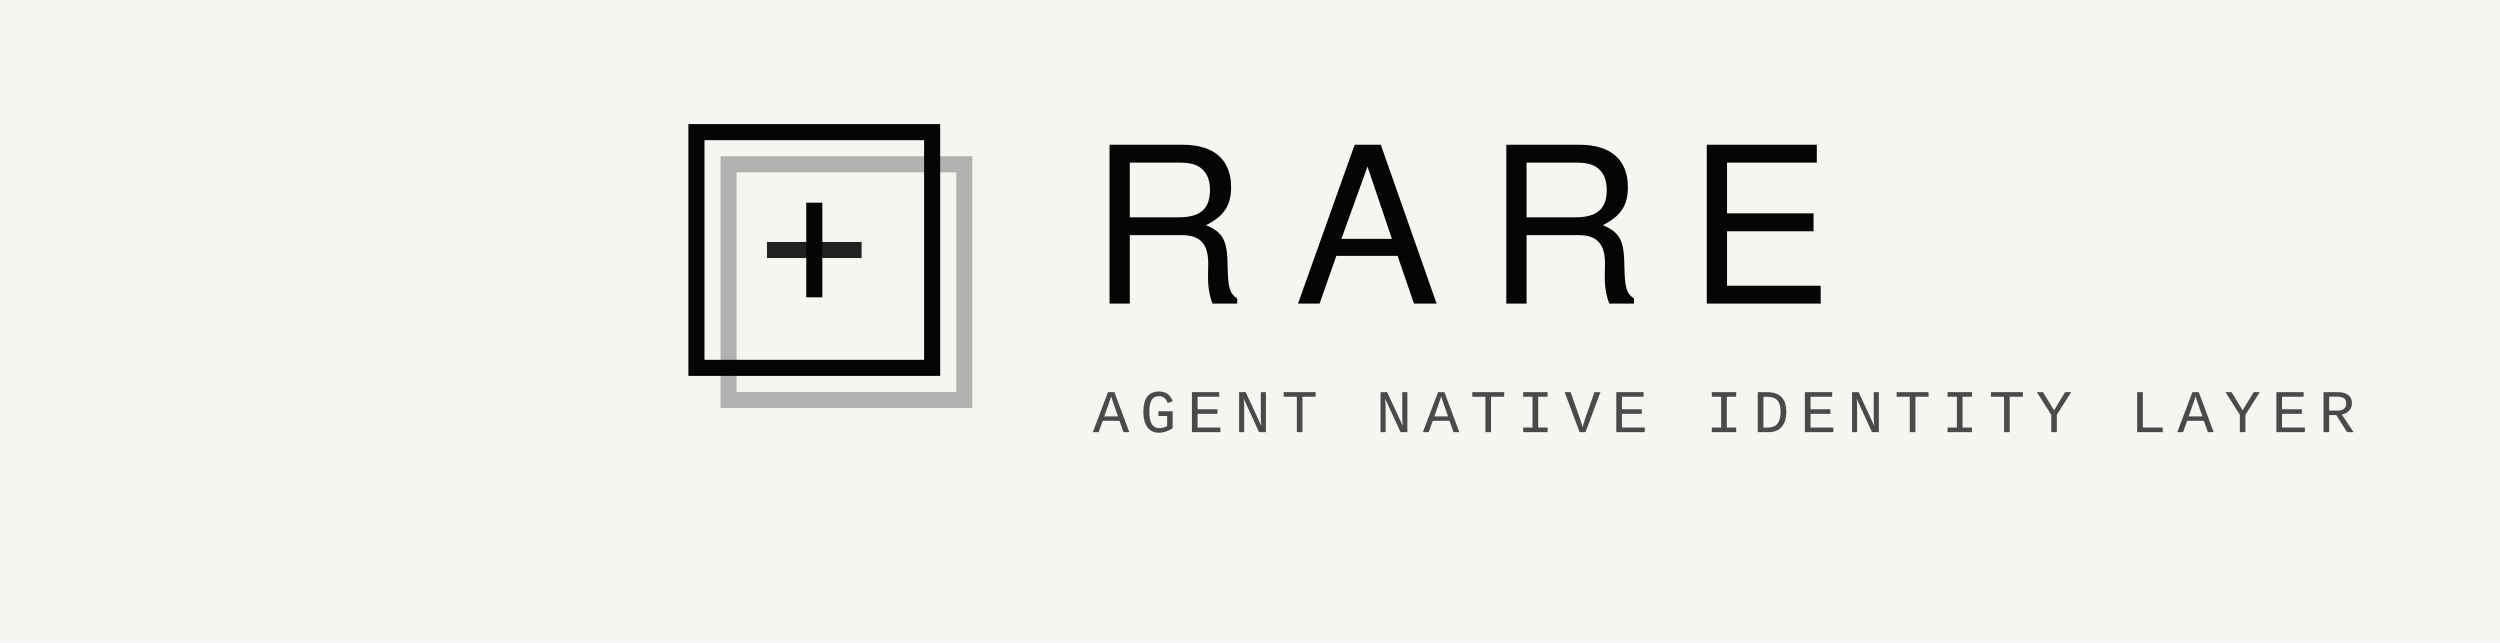
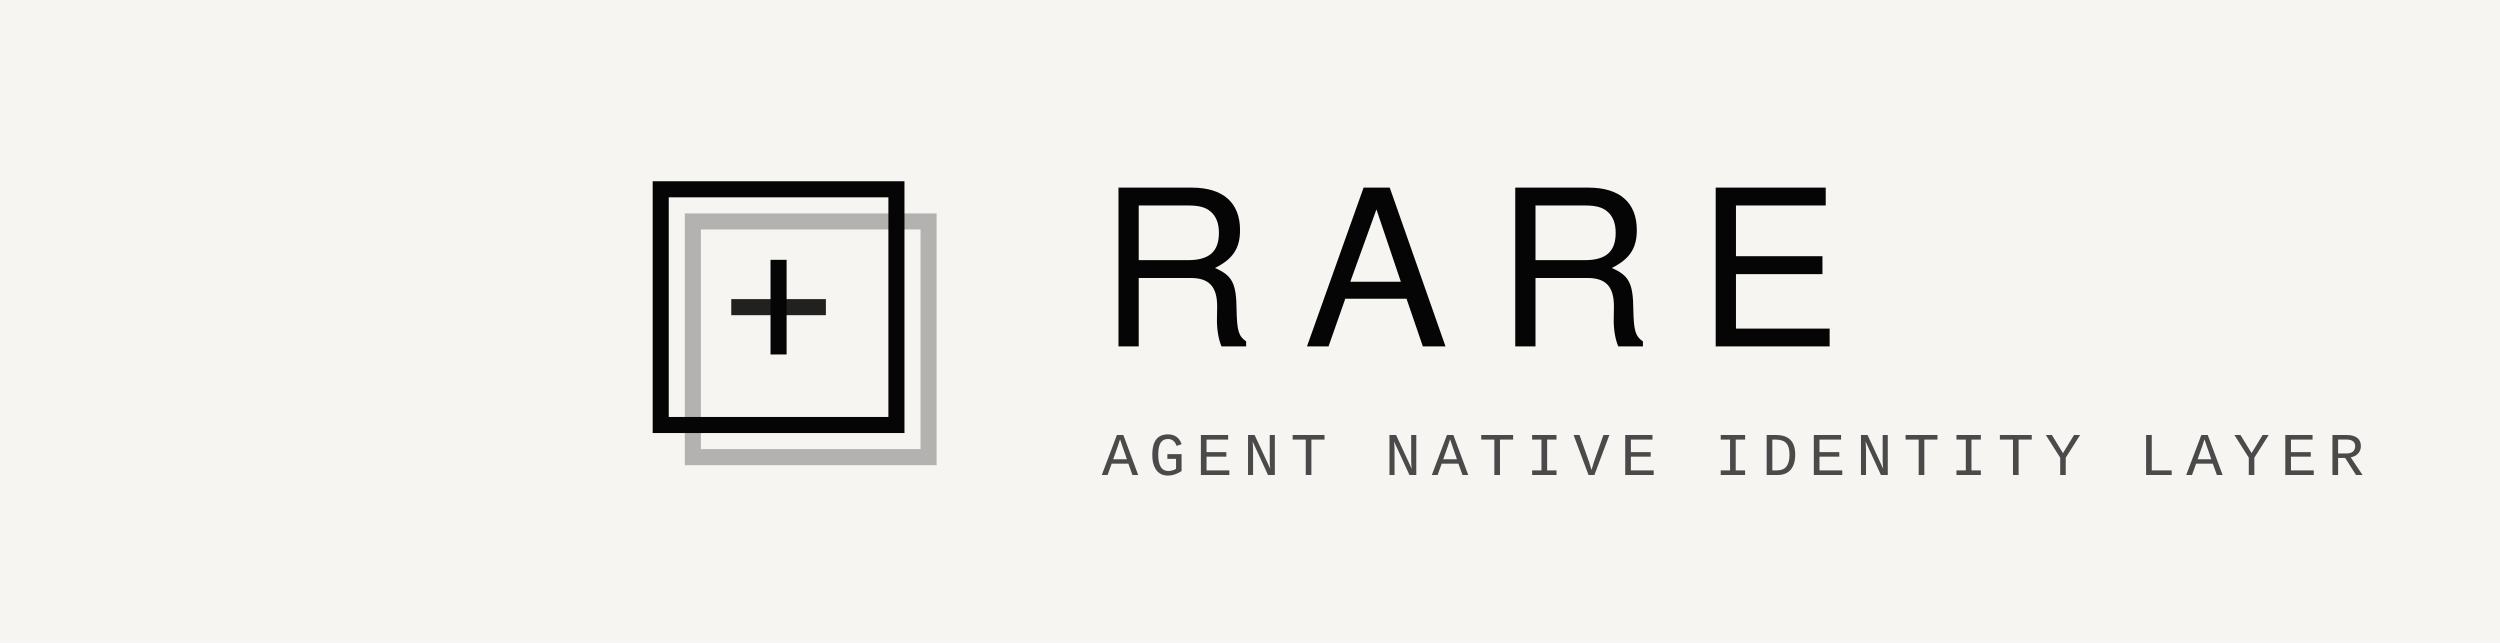
<svg xmlns="http://www.w3.org/2000/svg" width="1400" height="360" viewBox="0 0 1400 360" role="img" aria-labelledby="title desc">
  <rect width="1400" height="360" fill="#f6f5f2" />
-   <g transform="translate(390 74)" fill="none" stroke="#050505" stroke-linecap="square" stroke-linejoin="miter">
-     <rect x="0" y="0" width="132" height="132" stroke-width="9" />
-     <rect x="18" y="18" width="132" height="132" stroke-width="9" opacity="0.28" />
-     <path d="M66 44 V88" stroke-width="9" />
-     <path d="M44 66 H88" stroke-width="9" opacity="0.88" />
+   <g transform="translate(700 180)">
+     <g transform="translate(-330 -74)" fill="none" stroke="#050505" stroke-linecap="square" stroke-linejoin="miter">
+       <rect x="0" y="0" width="132" height="132" stroke-width="9" />
+       <rect x="18" y="18" width="132" height="132" stroke-width="9" opacity="0.28" />
+       <path d="M66 44 V88" stroke-width="9" />
+       <path d="M44 66 H88" stroke-width="9" opacity="0.88" />
+     </g>
+     <text x="-85" y="14" fill="#050505" font-family="Helvetica, Arial, sans-serif" font-size="122" font-weight="400" letter-spacing="26">RARE</text>
+     <text x="-83" y="86" fill="#4a4a4a" font-family="Courier New, monospace" font-size="34" letter-spacing="6">AGENT NATIVE IDENTITY LAYER</text>
  </g>
-   <text x="610" y="170" fill="#050505" font-family="Helvetica, Arial, sans-serif" font-size="122" font-weight="400" letter-spacing="26">RARE</text>
-   <text x="612" y="242" fill="#4a4a4a" font-family="Courier New, monospace" font-size="34" letter-spacing="6">AGENT NATIVE IDENTITY LAYER</text>
</svg>
